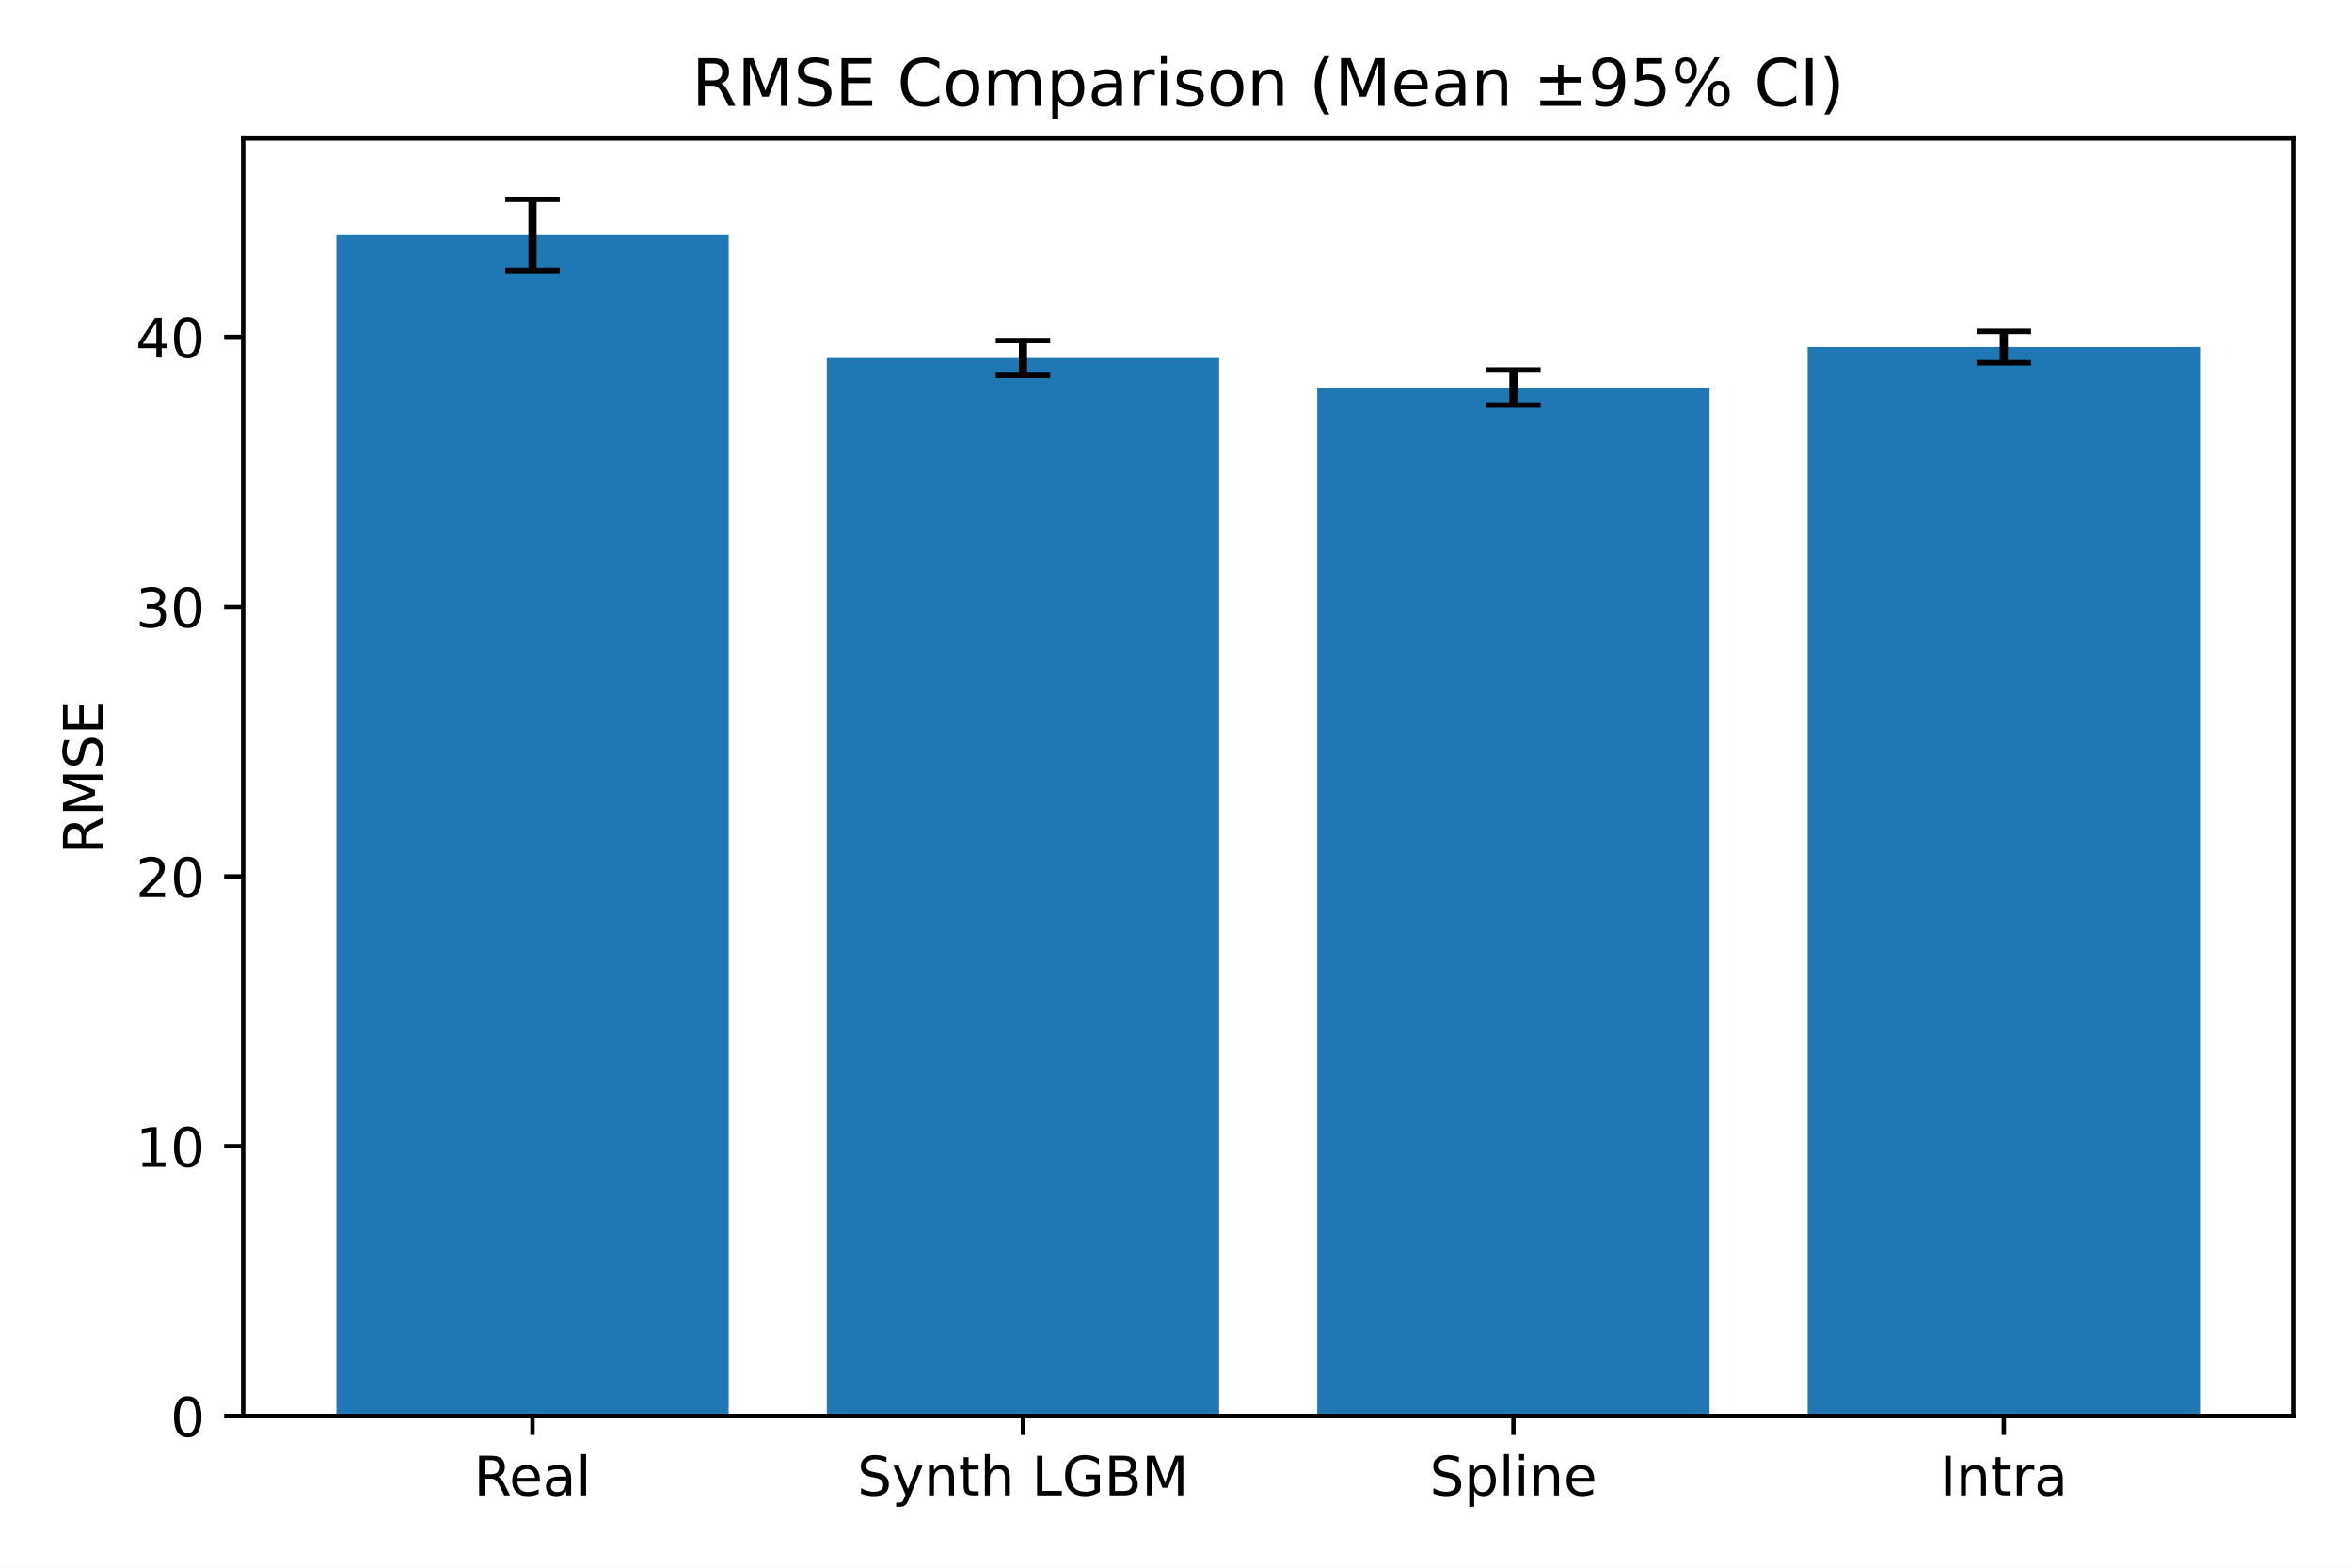
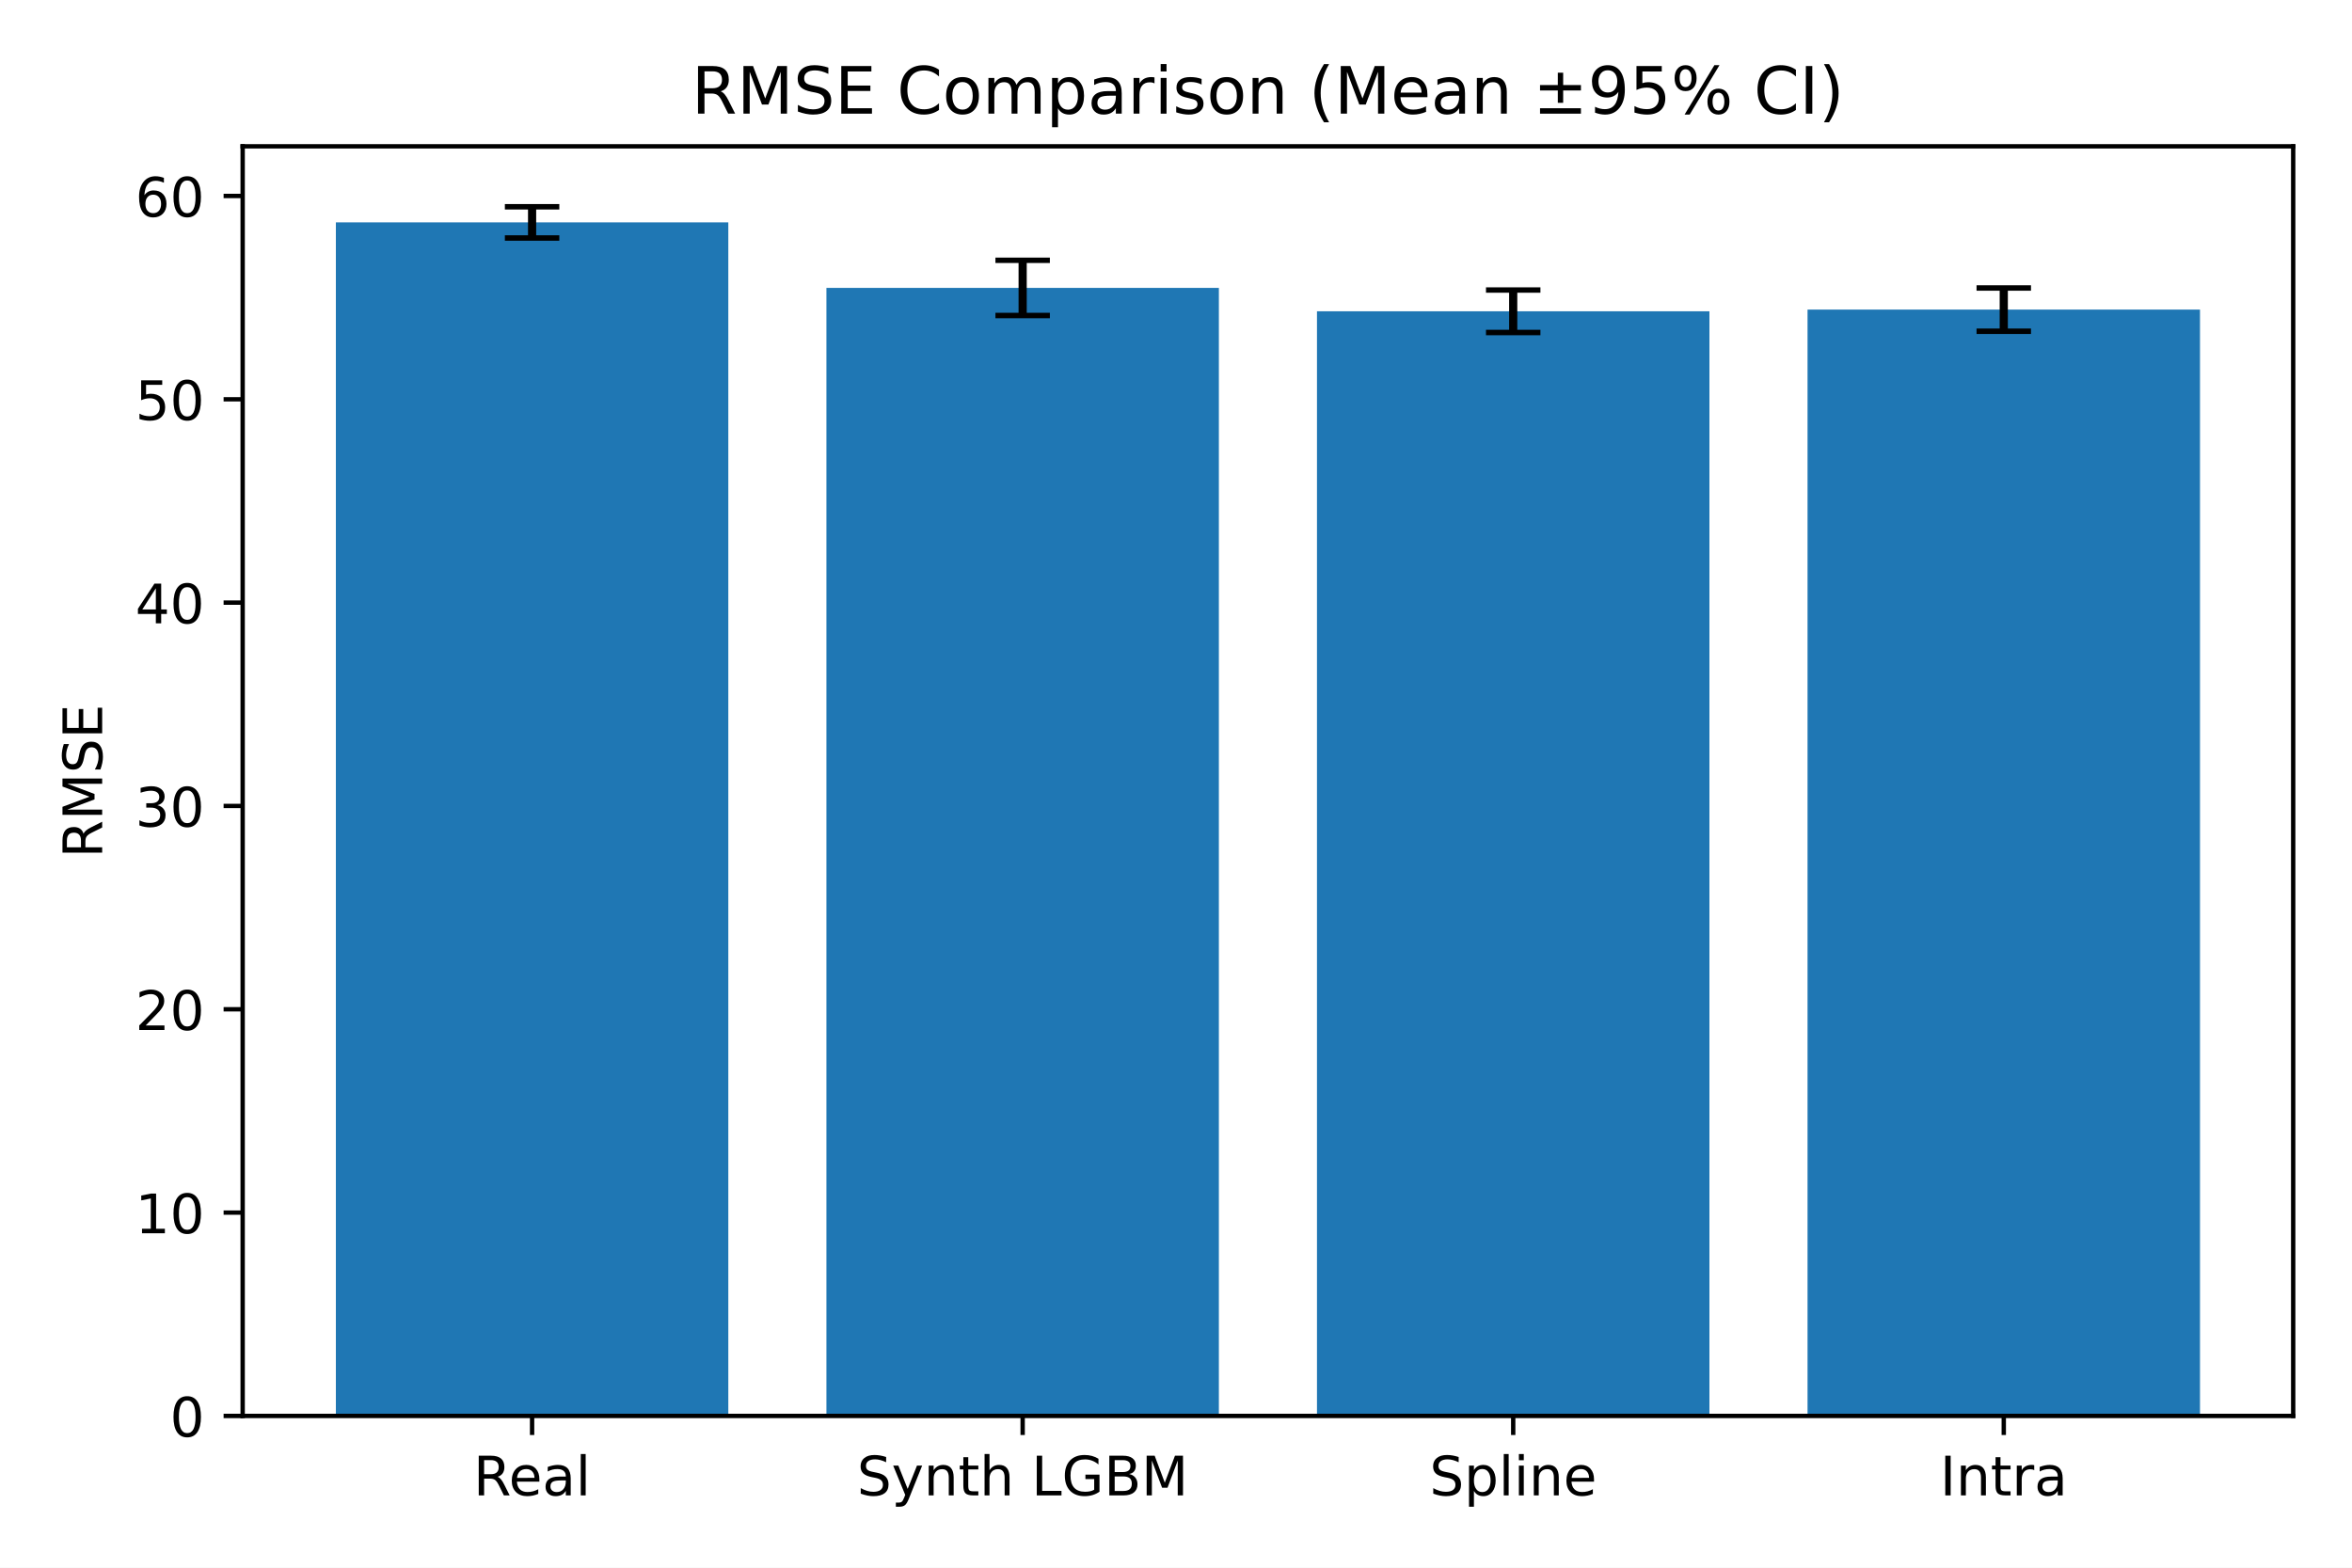
<svg xmlns="http://www.w3.org/2000/svg" xmlns:xlink="http://www.w3.org/1999/xlink" width="432pt" height="288pt" viewBox="0 0 432 288" version="1.1">
  <defs>
    <style type="text/css">*{stroke-linejoin: round; stroke-linecap: butt}</style>
  </defs>
  <g id="figure_1">
    <g id="patch_1">
      <path d="M 0 288  L 432 288  L 432 0  L 0 0  z " style="fill: #ffffff" />
    </g>
    <g id="axes_1">
      <g id="patch_2">
-         <path d="M 44.66 260.12  L 421.2 260.12  L 421.2 25.44  L 44.66 25.44  z " style="fill: #ffffff" />
+         <path d="M 44.57 260.12  L 421.2 260.12  L 421.2 26.88  L 44.57 26.88  z " style="fill: #ffffff" />
      </g>
      <g id="patch_3">
-         <path d="M 61.775 260.12  L 133.841 260.12  L 133.841 43.167  L 61.775 43.167  z " clip-path="url(#p29cc396314)" style="fill: #1f77b4" />
+         <path d="M 61.69 260.12  L 133.772 260.12  L 133.772 40.854  L 61.69 40.854  z " clip-path="url(#pabb731d12a)" style="fill: #1f77b4" />
      </g>
      <g id="patch_4">
-         <path d="M 151.857 260.12  L 223.922 260.12  L 223.922 65.768  L 151.857 65.768  z " clip-path="url(#p29cc396314)" style="fill: #1f77b4" />
+         <path d="M 151.792 260.12  L 223.875 260.12  L 223.875 52.891  L 151.792 52.891  z " clip-path="url(#pabb731d12a)" style="fill: #1f77b4" />
      </g>
      <g id="patch_5">
-         <path d="M 241.938 260.12  L 314.003 260.12  L 314.003 71.19  L 241.938 71.19  z " clip-path="url(#p29cc396314)" style="fill: #1f77b4" />
+         <path d="M 241.895 260.12  L 313.978 260.12  L 313.978 57.182  L 241.895 57.182  z " clip-path="url(#pabb731d12a)" style="fill: #1f77b4" />
      </g>
      <g id="patch_6">
-         <path d="M 332.019 260.12  L 404.085 260.12  L 404.085 63.754  L 332.019 63.754  z " clip-path="url(#p29cc396314)" style="fill: #1f77b4" />
+         <path d="M 331.998 260.12  L 404.08 260.12  L 404.08 56.879  L 331.998 56.879  z " clip-path="url(#pabb731d12a)" style="fill: #1f77b4" />
      </g>
      <g id="matplotlib.axis_1">
        <g id="xtick_1">
          <g id="line2d_1">
            <defs>
-               <path id="mbd877f83ae" d="M 0 0  L 0 3.5  " style="stroke: #000000; stroke-width: 0.8" />
+               <path id="m09f030e49b" d="M 0 0  L 0 3.5  " style="stroke: #000000; stroke-width: 0.8" />
            </defs>
            <g>
-               <use xlink:href="#mbd877f83ae" x="97.808" y="260.12" style="stroke: #000000; stroke-width: 0.8" />
+               <use xlink:href="#m09f030e49b" x="97.731" y="260.12" style="stroke: #000000; stroke-width: 0.8" />
            </g>
          </g>
          <g id="text_1">
-             <g transform="translate(87.02908 274.7184) scale(0.1 -0.1)">
+             <g transform="translate(86.95179 274.7184) scale(0.1 -0.1)">
              <defs>
                <path id="DejaVuSans-52" d="M 2841 2188  Q 3044 2119 3236 1894  Q 3428 1669 3622 1275  L 4263 0  L 3584 0  L 2988 1197  Q 2756 1666 2539 1819  Q 2322 1972 1947 1972  L 1259 1972  L 1259 0  L 628 0  L 628 4666  L 2053 4666  Q 2853 4666 3247 4331  Q 3641 3997 3641 3322  Q 3641 2881 3436 2590  Q 3231 2300 2841 2188  z M 1259 4147  L 1259 2491  L 2053 2491  Q 2509 2491 2742 2702  Q 2975 2913 2975 3322  Q 2975 3731 2742 3939  Q 2509 4147 2053 4147  L 1259 4147  z " transform="scale(0.015625)" />
                <path id="DejaVuSans-65" d="M 3597 1894  L 3597 1613  L 953 1613  Q 991 1019 1311 708  Q 1631 397 2203 397  Q 2534 397 2845 478  Q 3156 559 3463 722  L 3463 178  Q 3153 47 2828 -22  Q 2503 -91 2169 -91  Q 1331 -91 842 396  Q 353 884 353 1716  Q 353 2575 817 3079  Q 1281 3584 2069 3584  Q 2775 3584 3186 3129  Q 3597 2675 3597 1894  z M 3022 2063  Q 3016 2534 2758 2815  Q 2500 3097 2075 3097  Q 1594 3097 1305 2825  Q 1016 2553 972 2059  L 3022 2063  z " transform="scale(0.015625)" />
                <path id="DejaVuSans-61" d="M 2194 1759  Q 1497 1759 1228 1600  Q 959 1441 959 1056  Q 959 750 1161 570  Q 1363 391 1709 391  Q 2188 391 2477 730  Q 2766 1069 2766 1631  L 2766 1759  L 2194 1759  z M 3341 1997  L 3341 0  L 2766 0  L 2766 531  Q 2569 213 2275 61  Q 1981 -91 1556 -91  Q 1019 -91 701 211  Q 384 513 384 1019  Q 384 1609 779 1909  Q 1175 2209 1959 2209  L 2766 2209  L 2766 2266  Q 2766 2663 2505 2880  Q 2244 3097 1772 3097  Q 1472 3097 1187 3025  Q 903 2953 641 2809  L 641 3341  Q 956 3463 1253 3523  Q 1550 3584 1831 3584  Q 2591 3584 2966 3190  Q 3341 2797 3341 1997  z " transform="scale(0.015625)" />
                <path id="DejaVuSans-6c" d="M 603 4863  L 1178 4863  L 1178 0  L 603 0  L 603 4863  z " transform="scale(0.015625)" />
              </defs>
              <use xlink:href="#DejaVuSans-52" />
              <use xlink:href="#DejaVuSans-65" transform="translate(64.98242 0)" />
              <use xlink:href="#DejaVuSans-61" transform="translate(126.5059 0)" />
              <use xlink:href="#DejaVuSans-6c" transform="translate(187.7852 0)" />
            </g>
          </g>
        </g>
        <g id="xtick_2">
          <g id="line2d_2">
            <g>
-               <use xlink:href="#mbd877f83ae" x="187.889" y="260.12" style="stroke: #000000; stroke-width: 0.8" />
+               <use xlink:href="#m09f030e49b" x="187.834" y="260.12" style="stroke: #000000; stroke-width: 0.8" />
            </g>
          </g>
          <g id="text_2">
-             <g transform="translate(157.4643 274.7184) scale(0.1 -0.1)">
+             <g transform="translate(157.4086 274.7184) scale(0.1 -0.1)">
              <defs>
                <path id="DejaVuSans-53" d="M 3425 4513  L 3425 3897  Q 3066 4069 2747 4153  Q 2428 4238 2131 4238  Q 1616 4238 1336 4038  Q 1056 3838 1056 3469  Q 1056 3159 1242 3001  Q 1428 2844 1947 2747  L 2328 2669  Q 3034 2534 3370 2195  Q 3706 1856 3706 1288  Q 3706 609 3251 259  Q 2797 -91 1919 -91  Q 1588 -91 1214 -16  Q 841 59 441 206  L 441 856  Q 825 641 1194 531  Q 1563 422 1919 422  Q 2459 422 2753 634  Q 3047 847 3047 1241  Q 3047 1584 2836 1778  Q 2625 1972 2144 2069  L 1759 2144  Q 1053 2284 737 2584  Q 422 2884 422 3419  Q 422 4038 858 4394  Q 1294 4750 2059 4750  Q 2388 4750 2728 4690  Q 3069 4631 3425 4513  z " transform="scale(0.015625)" />
                <path id="DejaVuSans-79" d="M 2059 -325  Q 1816 -950 1584 -1140  Q 1353 -1331 966 -1331  L 506 -1331  L 506 -850  L 844 -850  Q 1081 -850 1212 -737  Q 1344 -625 1503 -206  L 1606 56  L 191 3500  L 800 3500  L 1894 763  L 2988 3500  L 3597 3500  L 2059 -325  z " transform="scale(0.015625)" />
                <path id="DejaVuSans-6e" d="M 3513 2113  L 3513 0  L 2938 0  L 2938 2094  Q 2938 2591 2744 2837  Q 2550 3084 2163 3084  Q 1697 3084 1428 2787  Q 1159 2491 1159 1978  L 1159 0  L 581 0  L 581 3500  L 1159 3500  L 1159 2956  Q 1366 3272 1645 3428  Q 1925 3584 2291 3584  Q 2894 3584 3203 3211  Q 3513 2838 3513 2113  z " transform="scale(0.015625)" />
                <path id="DejaVuSans-74" d="M 1172 4494  L 1172 3500  L 2356 3500  L 2356 3053  L 1172 3053  L 1172 1153  Q 1172 725 1289 603  Q 1406 481 1766 481  L 2356 481  L 2356 0  L 1766 0  Q 1100 0 847 248  Q 594 497 594 1153  L 594 3053  L 172 3053  L 172 3500  L 594 3500  L 594 4494  L 1172 4494  z " transform="scale(0.015625)" />
                <path id="DejaVuSans-68" d="M 3513 2113  L 3513 0  L 2938 0  L 2938 2094  Q 2938 2591 2744 2837  Q 2550 3084 2163 3084  Q 1697 3084 1428 2787  Q 1159 2491 1159 1978  L 1159 0  L 581 0  L 581 4863  L 1159 4863  L 1159 2956  Q 1366 3272 1645 3428  Q 1925 3584 2291 3584  Q 2894 3584 3203 3211  Q 3513 2838 3513 2113  z " transform="scale(0.015625)" />
                <path id="DejaVuSans-20" transform="scale(0.015625)" />
                <path id="DejaVuSans-4c" d="M 628 4666  L 1259 4666  L 1259 531  L 3531 531  L 3531 0  L 628 0  L 628 4666  z " transform="scale(0.015625)" />
                <path id="DejaVuSans-47" d="M 3809 666  L 3809 1919  L 2778 1919  L 2778 2438  L 4434 2438  L 4434 434  Q 4069 175 3628 42  Q 3188 -91 2688 -91  Q 1594 -91 976 548  Q 359 1188 359 2328  Q 359 3472 976 4111  Q 1594 4750 2688 4750  Q 3144 4750 3555 4637  Q 3966 4525 4313 4306  L 4313 3634  Q 3963 3931 3569 4081  Q 3175 4231 2741 4231  Q 1884 4231 1454 3753  Q 1025 3275 1025 2328  Q 1025 1384 1454 906  Q 1884 428 2741 428  Q 3075 428 3337 486  Q 3600 544 3809 666  z " transform="scale(0.015625)" />
                <path id="DejaVuSans-42" d="M 1259 2228  L 1259 519  L 2272 519  Q 2781 519 3026 730  Q 3272 941 3272 1375  Q 3272 1813 3026 2020  Q 2781 2228 2272 2228  L 1259 2228  z M 1259 4147  L 1259 2741  L 2194 2741  Q 2656 2741 2882 2914  Q 3109 3088 3109 3444  Q 3109 3797 2882 3972  Q 2656 4147 2194 4147  L 1259 4147  z M 628 4666  L 2241 4666  Q 2963 4666 3353 4366  Q 3744 4066 3744 3513  Q 3744 3084 3544 2831  Q 3344 2578 2956 2516  Q 3422 2416 3680 2098  Q 3938 1781 3938 1306  Q 3938 681 3513 340  Q 3088 0 2303 0  L 628 0  L 628 4666  z " transform="scale(0.015625)" />
                <path id="DejaVuSans-4d" d="M 628 4666  L 1569 4666  L 2759 1491  L 3956 4666  L 4897 4666  L 4897 0  L 4281 0  L 4281 4097  L 3078 897  L 2444 897  L 1241 4097  L 1241 0  L 628 0  L 628 4666  z " transform="scale(0.015625)" />
              </defs>
              <use xlink:href="#DejaVuSans-53" />
              <use xlink:href="#DejaVuSans-79" transform="translate(63.47656 0)" />
              <use xlink:href="#DejaVuSans-6e" transform="translate(122.6562 0)" />
              <use xlink:href="#DejaVuSans-74" transform="translate(186.0352 0)" />
              <use xlink:href="#DejaVuSans-68" transform="translate(225.2441 0)" />
              <use xlink:href="#DejaVuSans-20" transform="translate(288.623 0)" />
              <use xlink:href="#DejaVuSans-4c" transform="translate(320.4102 0)" />
              <use xlink:href="#DejaVuSans-47" transform="translate(376.123 0)" />
              <use xlink:href="#DejaVuSans-42" transform="translate(453.6133 0)" />
              <use xlink:href="#DejaVuSans-4d" transform="translate(522.2168 0)" />
            </g>
          </g>
        </g>
        <g id="xtick_3">
          <g id="line2d_3">
            <g>
-               <use xlink:href="#mbd877f83ae" x="277.971" y="260.12" style="stroke: #000000; stroke-width: 0.8" />
+               <use xlink:href="#m09f030e49b" x="277.936" y="260.12" style="stroke: #000000; stroke-width: 0.8" />
            </g>
          </g>
          <g id="text_3">
-             <g transform="translate(262.5988 274.7184) scale(0.1 -0.1)">
+             <g transform="translate(262.5646 274.7184) scale(0.1 -0.1)">
              <defs>
                <path id="DejaVuSans-70" d="M 1159 525  L 1159 -1331  L 581 -1331  L 581 3500  L 1159 3500  L 1159 2969  Q 1341 3281 1617 3432  Q 1894 3584 2278 3584  Q 2916 3584 3314 3078  Q 3713 2572 3713 1747  Q 3713 922 3314 415  Q 2916 -91 2278 -91  Q 1894 -91 1617 61  Q 1341 213 1159 525  z M 3116 1747  Q 3116 2381 2855 2742  Q 2594 3103 2138 3103  Q 1681 3103 1420 2742  Q 1159 2381 1159 1747  Q 1159 1113 1420 752  Q 1681 391 2138 391  Q 2594 391 2855 752  Q 3116 1113 3116 1747  z " transform="scale(0.015625)" />
                <path id="DejaVuSans-69" d="M 603 3500  L 1178 3500  L 1178 0  L 603 0  L 603 3500  z M 603 4863  L 1178 4863  L 1178 4134  L 603 4134  L 603 4863  z " transform="scale(0.015625)" />
              </defs>
              <use xlink:href="#DejaVuSans-53" />
              <use xlink:href="#DejaVuSans-70" transform="translate(63.47656 0)" />
              <use xlink:href="#DejaVuSans-6c" transform="translate(126.9531 0)" />
              <use xlink:href="#DejaVuSans-69" transform="translate(154.7363 0)" />
              <use xlink:href="#DejaVuSans-6e" transform="translate(182.5195 0)" />
              <use xlink:href="#DejaVuSans-65" transform="translate(245.8984 0)" />
            </g>
          </g>
        </g>
        <g id="xtick_4">
          <g id="line2d_4">
            <g>
-               <use xlink:href="#mbd877f83ae" x="368.052" y="260.12" style="stroke: #000000; stroke-width: 0.8" />
+               <use xlink:href="#m09f030e49b" x="368.039" y="260.12" style="stroke: #000000; stroke-width: 0.8" />
            </g>
          </g>
          <g id="text_4">
-             <g transform="translate(356.3286 274.7184) scale(0.1 -0.1)">
+             <g transform="translate(356.3159 274.7184) scale(0.1 -0.1)">
              <defs>
                <path id="DejaVuSans-49" d="M 628 4666  L 1259 4666  L 1259 0  L 628 0  L 628 4666  z " transform="scale(0.015625)" />
                <path id="DejaVuSans-72" d="M 2631 2963  Q 2534 3019 2420 3045  Q 2306 3072 2169 3072  Q 1681 3072 1420 2755  Q 1159 2438 1159 1844  L 1159 0  L 581 0  L 581 3500  L 1159 3500  L 1159 2956  Q 1341 3275 1631 3429  Q 1922 3584 2338 3584  Q 2397 3584 2469 3576  Q 2541 3569 2628 3553  L 2631 2963  z " transform="scale(0.015625)" />
              </defs>
              <use xlink:href="#DejaVuSans-49" />
              <use xlink:href="#DejaVuSans-6e" transform="translate(29.49219 0)" />
              <use xlink:href="#DejaVuSans-74" transform="translate(92.87109 0)" />
              <use xlink:href="#DejaVuSans-72" transform="translate(132.0801 0)" />
              <use xlink:href="#DejaVuSans-61" transform="translate(173.1934 0)" />
            </g>
          </g>
        </g>
      </g>
      <g id="matplotlib.axis_2">
        <g id="ytick_1">
          <g id="line2d_5">
            <defs>
-               <path id="m85951dd144" d="M 0 0  L -3.5 0  " style="stroke: #000000; stroke-width: 0.8" />
+               <path id="m50912ce252" d="M 0 0  L -3.5 0  " style="stroke: #000000; stroke-width: 0.8" />
            </defs>
            <g>
-               <use xlink:href="#m85951dd144" x="44.66" y="260.12" style="stroke: #000000; stroke-width: 0.8" />
+               <use xlink:href="#m50912ce252" x="44.57" y="260.12" style="stroke: #000000; stroke-width: 0.8" />
            </g>
          </g>
          <g id="text_5">
-             <g transform="translate(31.2975 263.9192) scale(0.1 -0.1)">
+             <g transform="translate(31.2075 263.9192) scale(0.1 -0.1)">
              <defs>
                <path id="DejaVuSans-30" d="M 2034 4250  Q 1547 4250 1301 3770  Q 1056 3291 1056 2328  Q 1056 1369 1301 889  Q 1547 409 2034 409  Q 2525 409 2770 889  Q 3016 1369 3016 2328  Q 3016 3291 2770 3770  Q 2525 4250 2034 4250  z M 2034 4750  Q 2819 4750 3233 4129  Q 3647 3509 3647 2328  Q 3647 1150 3233 529  Q 2819 -91 2034 -91  Q 1250 -91 836 529  Q 422 1150 422 2328  Q 422 3509 836 4129  Q 1250 4750 2034 4750  z " transform="scale(0.015625)" />
              </defs>
              <use xlink:href="#DejaVuSans-30" />
            </g>
          </g>
        </g>
        <g id="ytick_2">
          <g id="line2d_6">
            <g>
-               <use xlink:href="#m85951dd144" x="44.66" y="210.563" style="stroke: #000000; stroke-width: 0.8" />
+               <use xlink:href="#m50912ce252" x="44.57" y="222.767" style="stroke: #000000; stroke-width: 0.8" />
            </g>
          </g>
          <g id="text_6">
-             <g transform="translate(24.935 214.3619) scale(0.1 -0.1)">
+             <g transform="translate(24.845 226.5662) scale(0.1 -0.1)">
              <defs>
                <path id="DejaVuSans-31" d="M 794 531  L 1825 531  L 1825 4091  L 703 3866  L 703 4441  L 1819 4666  L 2450 4666  L 2450 531  L 3481 531  L 3481 0  L 794 0  L 794 531  z " transform="scale(0.015625)" />
              </defs>
              <use xlink:href="#DejaVuSans-31" />
              <use xlink:href="#DejaVuSans-30" transform="translate(63.62305 0)" />
            </g>
          </g>
        </g>
        <g id="ytick_3">
          <g id="line2d_7">
            <g>
-               <use xlink:href="#m85951dd144" x="44.66" y="161.005" style="stroke: #000000; stroke-width: 0.8" />
+               <use xlink:href="#m50912ce252" x="44.57" y="185.414" style="stroke: #000000; stroke-width: 0.8" />
            </g>
          </g>
          <g id="text_7">
-             <g transform="translate(24.935 164.8045) scale(0.1 -0.1)">
+             <g transform="translate(24.845 189.2131) scale(0.1 -0.1)">
              <defs>
                <path id="DejaVuSans-32" d="M 1228 531  L 3431 531  L 3431 0  L 469 0  L 469 531  Q 828 903 1448 1529  Q 2069 2156 2228 2338  Q 2531 2678 2651 2914  Q 2772 3150 2772 3378  Q 2772 3750 2511 3984  Q 2250 4219 1831 4219  Q 1534 4219 1204 4116  Q 875 4013 500 3803  L 500 4441  Q 881 4594 1212 4672  Q 1544 4750 1819 4750  Q 2544 4750 2975 4387  Q 3406 4025 3406 3419  Q 3406 3131 3298 2873  Q 3191 2616 2906 2266  Q 2828 2175 2409 1742  Q 1991 1309 1228 531  z " transform="scale(0.015625)" />
              </defs>
              <use xlink:href="#DejaVuSans-32" />
              <use xlink:href="#DejaVuSans-30" transform="translate(63.62305 0)" />
            </g>
          </g>
        </g>
        <g id="ytick_4">
          <g id="line2d_8">
            <g>
-               <use xlink:href="#m85951dd144" x="44.66" y="111.448" style="stroke: #000000; stroke-width: 0.8" />
+               <use xlink:href="#m50912ce252" x="44.57" y="148.061" style="stroke: #000000; stroke-width: 0.8" />
            </g>
          </g>
          <g id="text_8">
-             <g transform="translate(24.935 115.2472) scale(0.1 -0.1)">
+             <g transform="translate(24.845 151.8601) scale(0.1 -0.1)">
              <defs>
                <path id="DejaVuSans-33" d="M 2597 2516  Q 3050 2419 3304 2112  Q 3559 1806 3559 1356  Q 3559 666 3084 287  Q 2609 -91 1734 -91  Q 1441 -91 1130 -33  Q 819 25 488 141  L 488 750  Q 750 597 1062 519  Q 1375 441 1716 441  Q 2309 441 2620 675  Q 2931 909 2931 1356  Q 2931 1769 2642 2001  Q 2353 2234 1838 2234  L 1294 2234  L 1294 2753  L 1863 2753  Q 2328 2753 2575 2939  Q 2822 3125 2822 3475  Q 2822 3834 2567 4026  Q 2313 4219 1838 4219  Q 1578 4219 1281 4162  Q 984 4106 628 3988  L 628 4550  Q 988 4650 1302 4700  Q 1616 4750 1894 4750  Q 2613 4750 3031 4423  Q 3450 4097 3450 3541  Q 3450 3153 3228 2886  Q 3006 2619 2597 2516  z " transform="scale(0.015625)" />
              </defs>
              <use xlink:href="#DejaVuSans-33" />
              <use xlink:href="#DejaVuSans-30" transform="translate(63.62305 0)" />
            </g>
          </g>
        </g>
        <g id="ytick_5">
          <g id="line2d_9">
            <g>
-               <use xlink:href="#m85951dd144" x="44.66" y="61.891" style="stroke: #000000; stroke-width: 0.8" />
+               <use xlink:href="#m50912ce252" x="44.57" y="110.708" style="stroke: #000000; stroke-width: 0.8" />
            </g>
          </g>
          <g id="text_9">
-             <g transform="translate(24.935 65.68981) scale(0.1 -0.1)">
+             <g transform="translate(24.845 114.5071) scale(0.1 -0.1)">
              <defs>
                <path id="DejaVuSans-34" d="M 2419 4116  L 825 1625  L 2419 1625  L 2419 4116  z M 2253 4666  L 3047 4666  L 3047 1625  L 3713 1625  L 3713 1100  L 3047 1100  L 3047 0  L 2419 0  L 2419 1100  L 313 1100  L 313 1709  L 2253 4666  z " transform="scale(0.015625)" />
              </defs>
              <use xlink:href="#DejaVuSans-34" />
              <use xlink:href="#DejaVuSans-30" transform="translate(63.62305 0)" />
            </g>
          </g>
        </g>
-         <g id="text_10">
-           <g transform="translate(18.85531 156.9019) rotate(-90) scale(0.1 -0.1)">
+         <g id="ytick_6">
+           <g id="line2d_10">
+             <g>
+               <use xlink:href="#m50912ce252" x="44.57" y="73.355" style="stroke: #000000; stroke-width: 0.8" />
+             </g>
+           </g>
+           <g id="text_10">
+             <g transform="translate(24.845 77.15403) scale(0.1 -0.1)">
+               <defs>
+                 <path id="DejaVuSans-35" d="M 691 4666  L 3169 4666  L 3169 4134  L 1269 4134  L 1269 2991  Q 1406 3038 1543 3061  Q 1681 3084 1819 3084  Q 2600 3084 3056 2656  Q 3513 2228 3513 1497  Q 3513 744 3044 326  Q 2575 -91 1722 -91  Q 1428 -91 1123 -41  Q 819 9 494 109  L 494 744  Q 775 591 1075 516  Q 1375 441 1709 441  Q 2250 441 2565 725  Q 2881 1009 2881 1497  Q 2881 1984 2565 2268  Q 2250 2553 1709 2553  Q 1456 2553 1204 2497  Q 953 2441 691 2322  L 691 4666  z " transform="scale(0.015625)" />
+               </defs>
+               <use xlink:href="#DejaVuSans-35" />
+               <use xlink:href="#DejaVuSans-30" transform="translate(63.62305 0)" />
+             </g>
+           </g>
+         </g>
+         <g id="ytick_7">
+           <g id="line2d_11">
+             <g>
+               <use xlink:href="#m50912ce252" x="44.57" y="36.002" style="stroke: #000000; stroke-width: 0.8" />
+             </g>
+           </g>
+           <g id="text_11">
+             <g transform="translate(24.845 39.801) scale(0.1 -0.1)">
+               <defs>
+                 <path id="DejaVuSans-36" d="M 2113 2584  Q 1688 2584 1439 2293  Q 1191 2003 1191 1497  Q 1191 994 1439 701  Q 1688 409 2113 409  Q 2538 409 2786 701  Q 3034 994 3034 1497  Q 3034 2003 2786 2293  Q 2538 2584 2113 2584  z M 3366 4563  L 3366 3988  Q 3128 4100 2886 4159  Q 2644 4219 2406 4219  Q 1781 4219 1451 3797  Q 1122 3375 1075 2522  Q 1259 2794 1537 2939  Q 1816 3084 2150 3084  Q 2853 3084 3261 2657  Q 3669 2231 3669 1497  Q 3669 778 3244 343  Q 2819 -91 2113 -91  Q 1303 -91 875 529  Q 447 1150 447 2328  Q 447 3434 972 4092  Q 1497 4750 2381 4750  Q 2619 4750 2861 4703  Q 3103 4656 3366 4563  z " transform="scale(0.015625)" />
+               </defs>
+               <use xlink:href="#DejaVuSans-36" />
+               <use xlink:href="#DejaVuSans-30" transform="translate(63.62305 0)" />
+             </g>
+           </g>
+         </g>
+         <g id="text_12">
+           <g transform="translate(18.76531 157.6219) rotate(-90) scale(0.1 -0.1)">
            <defs>
              <path id="DejaVuSans-45" d="M 628 4666  L 3578 4666  L 3578 4134  L 1259 4134  L 1259 2753  L 3481 2753  L 3481 2222  L 1259 2222  L 1259 531  L 3634 531  L 3634 0  L 628 0  L 628 4666  z " transform="scale(0.015625)" />
            </defs>
            <use xlink:href="#DejaVuSans-52" />
            <use xlink:href="#DejaVuSans-4d" transform="translate(69.48242 0)" />
            <use xlink:href="#DejaVuSans-53" transform="translate(155.7617 0)" />
            <use xlink:href="#DejaVuSans-45" transform="translate(219.2383 0)" />
          </g>
        </g>
      </g>
      <g id="LineCollection_1">
-         <path d="M 97.808 49.718  L 97.808 36.615  " clip-path="url(#p29cc396314)" style="fill: none; stroke: #000000; stroke-width: 1.5" />
-         <path d="M 187.889 68.963  L 187.889 62.574  " clip-path="url(#p29cc396314)" style="fill: none; stroke: #000000; stroke-width: 1.5" />
-         <path d="M 277.971 74.405  L 277.971 67.976  " clip-path="url(#p29cc396314)" style="fill: none; stroke: #000000; stroke-width: 1.5" />
-         <path d="M 368.052 66.634  L 368.052 60.873  " clip-path="url(#p29cc396314)" style="fill: none; stroke: #000000; stroke-width: 1.5" />
-       </g>
-       <g id="line2d_10">
+         <path d="M 97.731 43.72  L 97.731 37.987  " clip-path="url(#pabb731d12a)" style="fill: none; stroke: #000000; stroke-width: 1.5" />
+         <path d="M 187.834 57.962  L 187.834 47.819  " clip-path="url(#pabb731d12a)" style="fill: none; stroke: #000000; stroke-width: 1.5" />
+         <path d="M 277.936 61.084  L 277.936 53.28  " clip-path="url(#pabb731d12a)" style="fill: none; stroke: #000000; stroke-width: 1.5" />
+         <path d="M 368.039 60.854  L 368.039 52.904  " clip-path="url(#pabb731d12a)" style="fill: none; stroke: #000000; stroke-width: 1.5" />
+       </g>
+       <g id="line2d_12">
        <defs>
-           <path id="m1ac76dd25c" d="M 5 0  L -5 -0  " style="stroke: #000000" />
+           <path id="mf35011124d" d="M 5 0  L -5 -0  " style="stroke: #000000" />
        </defs>
-         <g clip-path="url(#p29cc396314)">
-           <use xlink:href="#m1ac76dd25c" x="97.808" y="49.718" style="fill: #1f77b4; stroke: #000000" />
-           <use xlink:href="#m1ac76dd25c" x="187.889" y="68.963" style="fill: #1f77b4; stroke: #000000" />
-           <use xlink:href="#m1ac76dd25c" x="277.971" y="74.405" style="fill: #1f77b4; stroke: #000000" />
-           <use xlink:href="#m1ac76dd25c" x="368.052" y="66.634" style="fill: #1f77b4; stroke: #000000" />
-         </g>
-       </g>
-       <g id="line2d_11">
-         <g clip-path="url(#p29cc396314)">
-           <use xlink:href="#m1ac76dd25c" x="97.808" y="36.615" style="fill: #1f77b4; stroke: #000000" />
-           <use xlink:href="#m1ac76dd25c" x="187.889" y="62.574" style="fill: #1f77b4; stroke: #000000" />
-           <use xlink:href="#m1ac76dd25c" x="277.971" y="67.976" style="fill: #1f77b4; stroke: #000000" />
-           <use xlink:href="#m1ac76dd25c" x="368.052" y="60.873" style="fill: #1f77b4; stroke: #000000" />
+         <g clip-path="url(#pabb731d12a)">
+           <use xlink:href="#mf35011124d" x="97.731" y="43.72" style="fill: #1f77b4; stroke: #000000" />
+           <use xlink:href="#mf35011124d" x="187.834" y="57.962" style="fill: #1f77b4; stroke: #000000" />
+           <use xlink:href="#mf35011124d" x="277.936" y="61.084" style="fill: #1f77b4; stroke: #000000" />
+           <use xlink:href="#mf35011124d" x="368.039" y="60.854" style="fill: #1f77b4; stroke: #000000" />
+         </g>
+       </g>
+       <g id="line2d_13">
+         <g clip-path="url(#pabb731d12a)">
+           <use xlink:href="#mf35011124d" x="97.731" y="37.987" style="fill: #1f77b4; stroke: #000000" />
+           <use xlink:href="#mf35011124d" x="187.834" y="47.819" style="fill: #1f77b4; stroke: #000000" />
+           <use xlink:href="#mf35011124d" x="277.936" y="53.28" style="fill: #1f77b4; stroke: #000000" />
+           <use xlink:href="#mf35011124d" x="368.039" y="52.904" style="fill: #1f77b4; stroke: #000000" />
        </g>
      </g>
      <g id="patch_7">
-         <path d="M 44.66 260.12  L 44.66 25.44  " style="fill: none; stroke: #000000; stroke-width: 0.8; stroke-linejoin: miter; stroke-linecap: square" />
+         <path d="M 44.57 260.12  L 44.57 26.88  " style="fill: none; stroke: #000000; stroke-width: 0.8; stroke-linejoin: miter; stroke-linecap: square" />
      </g>
      <g id="patch_8">
-         <path d="M 421.2 260.12  L 421.2 25.44  " style="fill: none; stroke: #000000; stroke-width: 0.8; stroke-linejoin: miter; stroke-linecap: square" />
+         <path d="M 421.2 260.12  L 421.2 26.88  " style="fill: none; stroke: #000000; stroke-width: 0.8; stroke-linejoin: miter; stroke-linecap: square" />
      </g>
      <g id="patch_9">
-         <path d="M 44.66 260.12  L 421.2 260.12  " style="fill: none; stroke: #000000; stroke-width: 0.8; stroke-linejoin: miter; stroke-linecap: square" />
+         <path d="M 44.57 260.12  L 421.2 260.12  " style="fill: none; stroke: #000000; stroke-width: 0.8; stroke-linejoin: miter; stroke-linecap: square" />
      </g>
      <g id="patch_10">
-         <path d="M 44.66 25.44  L 421.2 25.44  " style="fill: none; stroke: #000000; stroke-width: 0.8; stroke-linejoin: miter; stroke-linecap: square" />
-       </g>
-       <g id="text_11">
-         <g transform="translate(127.0787 19.44) scale(0.12 -0.12)">
+         <path d="M 44.57 26.88  L 421.2 26.88  " style="fill: none; stroke: #000000; stroke-width: 0.8; stroke-linejoin: miter; stroke-linecap: square" />
+       </g>
+       <g id="text_13">
+         <g transform="translate(127.0337 20.88) scale(0.12 -0.12)">
          <defs>
            <path id="DejaVuSans-43" d="M 4122 4306  L 4122 3641  Q 3803 3938 3442 4084  Q 3081 4231 2675 4231  Q 1875 4231 1450 3742  Q 1025 3253 1025 2328  Q 1025 1406 1450 917  Q 1875 428 2675 428  Q 3081 428 3442 575  Q 3803 722 4122 1019  L 4122 359  Q 3791 134 3420 21  Q 3050 -91 2638 -91  Q 1578 -91 968 557  Q 359 1206 359 2328  Q 359 3453 968 4101  Q 1578 4750 2638 4750  Q 3056 4750 3426 4639  Q 3797 4528 4122 4306  z " transform="scale(0.015625)" />
            <path id="DejaVuSans-6f" d="M 1959 3097  Q 1497 3097 1228 2736  Q 959 2375 959 1747  Q 959 1119 1226 758  Q 1494 397 1959 397  Q 2419 397 2687 759  Q 2956 1122 2956 1747  Q 2956 2369 2687 2733  Q 2419 3097 1959 3097  z M 1959 3584  Q 2709 3584 3137 3096  Q 3566 2609 3566 1747  Q 3566 888 3137 398  Q 2709 -91 1959 -91  Q 1206 -91 779 398  Q 353 888 353 1747  Q 353 2609 779 3096  Q 1206 3584 1959 3584  z " transform="scale(0.015625)" />
            <path id="DejaVuSans-6d" d="M 3328 2828  Q 3544 3216 3844 3400  Q 4144 3584 4550 3584  Q 5097 3584 5394 3201  Q 5691 2819 5691 2113  L 5691 0  L 5113 0  L 5113 2094  Q 5113 2597 4934 2840  Q 4756 3084 4391 3084  Q 3944 3084 3684 2787  Q 3425 2491 3425 1978  L 3425 0  L 2847 0  L 2847 2094  Q 2847 2600 2669 2842  Q 2491 3084 2119 3084  Q 1678 3084 1418 2786  Q 1159 2488 1159 1978  L 1159 0  L 581 0  L 581 3500  L 1159 3500  L 1159 2956  Q 1356 3278 1631 3431  Q 1906 3584 2284 3584  Q 2666 3584 2933 3390  Q 3200 3197 3328 2828  z " transform="scale(0.015625)" />
            <path id="DejaVuSans-73" d="M 2834 3397  L 2834 2853  Q 2591 2978 2328 3040  Q 2066 3103 1784 3103  Q 1356 3103 1142 2972  Q 928 2841 928 2578  Q 928 2378 1081 2264  Q 1234 2150 1697 2047  L 1894 2003  Q 2506 1872 2764 1633  Q 3022 1394 3022 966  Q 3022 478 2636 193  Q 2250 -91 1575 -91  Q 1294 -91 989 -36  Q 684 19 347 128  L 347 722  Q 666 556 975 473  Q 1284 391 1588 391  Q 1994 391 2212 530  Q 2431 669 2431 922  Q 2431 1156 2273 1281  Q 2116 1406 1581 1522  L 1381 1569  Q 847 1681 609 1914  Q 372 2147 372 2553  Q 372 3047 722 3315  Q 1072 3584 1716 3584  Q 2034 3584 2315 3537  Q 2597 3491 2834 3397  z " transform="scale(0.015625)" />
            <path id="DejaVuSans-28" d="M 1984 4856  Q 1566 4138 1362 3434  Q 1159 2731 1159 2009  Q 1159 1288 1364 580  Q 1569 -128 1984 -844  L 1484 -844  Q 1016 -109 783 600  Q 550 1309 550 2009  Q 550 2706 781 3412  Q 1013 4119 1484 4856  L 1984 4856  z " transform="scale(0.015625)" />
            <path id="DejaVuSans-b1" d="M 2944 4013  L 2944 2803  L 4684 2803  L 4684 2272  L 2944 2272  L 2944 1063  L 2419 1063  L 2419 2272  L 678 2272  L 678 2803  L 2419 2803  L 2419 4013  L 2944 4013  z M 678 531  L 4684 531  L 4684 0  L 678 0  L 678 531  z " transform="scale(0.015625)" />
            <path id="DejaVuSans-39" d="M 703 97  L 703 672  Q 941 559 1184 500  Q 1428 441 1663 441  Q 2288 441 2617 861  Q 2947 1281 2994 2138  Q 2813 1869 2534 1725  Q 2256 1581 1919 1581  Q 1219 1581 811 2004  Q 403 2428 403 3163  Q 403 3881 828 4315  Q 1253 4750 1959 4750  Q 2769 4750 3195 4129  Q 3622 3509 3622 2328  Q 3622 1225 3098 567  Q 2575 -91 1691 -91  Q 1453 -91 1209 -44  Q 966 3 703 97  z M 1959 2075  Q 2384 2075 2632 2365  Q 2881 2656 2881 3163  Q 2881 3666 2632 3958  Q 2384 4250 1959 4250  Q 1534 4250 1286 3958  Q 1038 3666 1038 3163  Q 1038 2656 1286 2365  Q 1534 2075 1959 2075  z " transform="scale(0.015625)" />
-             <path id="DejaVuSans-35" d="M 691 4666  L 3169 4666  L 3169 4134  L 1269 4134  L 1269 2991  Q 1406 3038 1543 3061  Q 1681 3084 1819 3084  Q 2600 3084 3056 2656  Q 3513 2228 3513 1497  Q 3513 744 3044 326  Q 2575 -91 1722 -91  Q 1428 -91 1123 -41  Q 819 9 494 109  L 494 744  Q 775 591 1075 516  Q 1375 441 1709 441  Q 2250 441 2565 725  Q 2881 1009 2881 1497  Q 2881 1984 2565 2268  Q 2250 2553 1709 2553  Q 1456 2553 1204 2497  Q 953 2441 691 2322  L 691 4666  z " transform="scale(0.015625)" />
            <path id="DejaVuSans-25" d="M 4653 2053  Q 4381 2053 4226 1822  Q 4072 1591 4072 1178  Q 4072 772 4226 539  Q 4381 306 4653 306  Q 4919 306 5073 539  Q 5228 772 5228 1178  Q 5228 1588 5073 1820  Q 4919 2053 4653 2053  z M 4653 2450  Q 5147 2450 5437 2106  Q 5728 1763 5728 1178  Q 5728 594 5436 251  Q 5144 -91 4653 -91  Q 4153 -91 3862 251  Q 3572 594 3572 1178  Q 3572 1766 3864 2108  Q 4156 2450 4653 2450  z M 1428 4353  Q 1159 4353 1004 4120  Q 850 3888 850 3481  Q 850 3069 1003 2837  Q 1156 2606 1428 2606  Q 1700 2606 1854 2837  Q 2009 3069 2009 3481  Q 2009 3884 1853 4118  Q 1697 4353 1428 4353  z M 4250 4750  L 4750 4750  L 1831 -91  L 1331 -91  L 4250 4750  z M 1428 4750  Q 1922 4750 2215 4408  Q 2509 4066 2509 3481  Q 2509 2891 2217 2550  Q 1925 2209 1428 2209  Q 931 2209 642 2551  Q 353 2894 353 3481  Q 353 4063 643 4406  Q 934 4750 1428 4750  z " transform="scale(0.015625)" />
            <path id="DejaVuSans-29" d="M 513 4856  L 1013 4856  Q 1481 4119 1714 3412  Q 1947 2706 1947 2009  Q 1947 1309 1714 600  Q 1481 -109 1013 -844  L 513 -844  Q 928 -128 1133 580  Q 1338 1288 1338 2009  Q 1338 2731 1133 3434  Q 928 4138 513 4856  z " transform="scale(0.015625)" />
          </defs>
          <use xlink:href="#DejaVuSans-52" />
          <use xlink:href="#DejaVuSans-4d" transform="translate(69.48242 0)" />
          <use xlink:href="#DejaVuSans-53" transform="translate(155.7617 0)" />
          <use xlink:href="#DejaVuSans-45" transform="translate(219.2383 0)" />
          <use xlink:href="#DejaVuSans-20" transform="translate(282.4219 0)" />
          <use xlink:href="#DejaVuSans-43" transform="translate(314.209 0)" />
          <use xlink:href="#DejaVuSans-6f" transform="translate(384.0332 0)" />
          <use xlink:href="#DejaVuSans-6d" transform="translate(445.2148 0)" />
          <use xlink:href="#DejaVuSans-70" transform="translate(542.627 0)" />
          <use xlink:href="#DejaVuSans-61" transform="translate(606.1035 0)" />
          <use xlink:href="#DejaVuSans-72" transform="translate(667.3828 0)" />
          <use xlink:href="#DejaVuSans-69" transform="translate(708.4961 0)" />
          <use xlink:href="#DejaVuSans-73" transform="translate(736.2793 0)" />
          <use xlink:href="#DejaVuSans-6f" transform="translate(788.3789 0)" />
          <use xlink:href="#DejaVuSans-6e" transform="translate(849.5605 0)" />
          <use xlink:href="#DejaVuSans-20" transform="translate(912.9395 0)" />
          <use xlink:href="#DejaVuSans-28" transform="translate(944.7266 0)" />
          <use xlink:href="#DejaVuSans-4d" transform="translate(983.7402 0)" />
          <use xlink:href="#DejaVuSans-65" transform="translate(1070.02 0)" />
          <use xlink:href="#DejaVuSans-61" transform="translate(1131.543 0)" />
          <use xlink:href="#DejaVuSans-6e" transform="translate(1192.822 0)" />
          <use xlink:href="#DejaVuSans-20" transform="translate(1256.201 0)" />
          <use xlink:href="#DejaVuSans-b1" transform="translate(1287.988 0)" />
          <use xlink:href="#DejaVuSans-39" transform="translate(1371.777 0)" />
          <use xlink:href="#DejaVuSans-35" transform="translate(1435.4 0)" />
          <use xlink:href="#DejaVuSans-25" transform="translate(1499.023 0)" />
          <use xlink:href="#DejaVuSans-20" transform="translate(1594.043 0)" />
          <use xlink:href="#DejaVuSans-43" transform="translate(1625.83 0)" />
          <use xlink:href="#DejaVuSans-49" transform="translate(1695.654 0)" />
          <use xlink:href="#DejaVuSans-29" transform="translate(1725.146 0)" />
        </g>
      </g>
    </g>
  </g>
  <defs>
-     <clipPath id="p29cc396314">
-       <rect x="44.66" y="25.44" width="376.54" height="234.68" />
+     <clipPath id="pabb731d12a">
+       <rect x="44.57" y="26.88" width="376.63" height="233.24" />
    </clipPath>
  </defs>
</svg>
